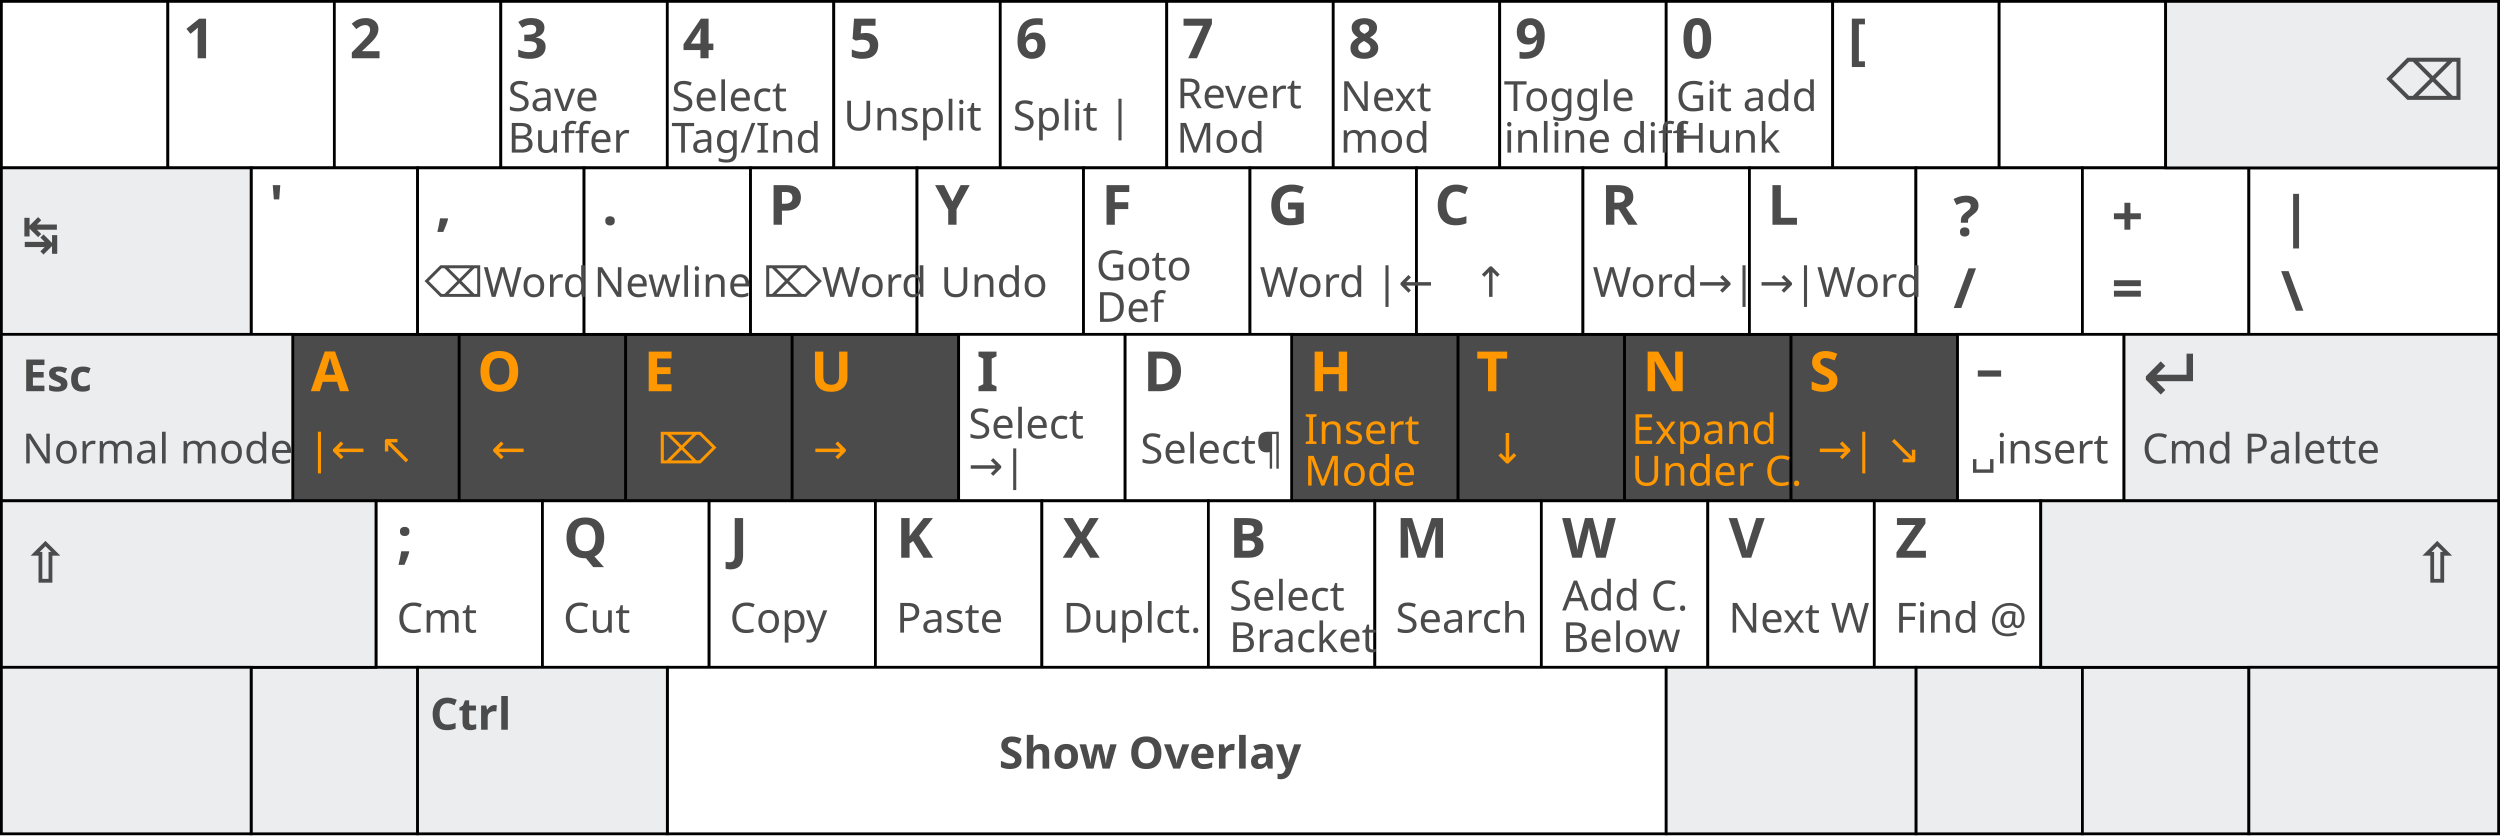
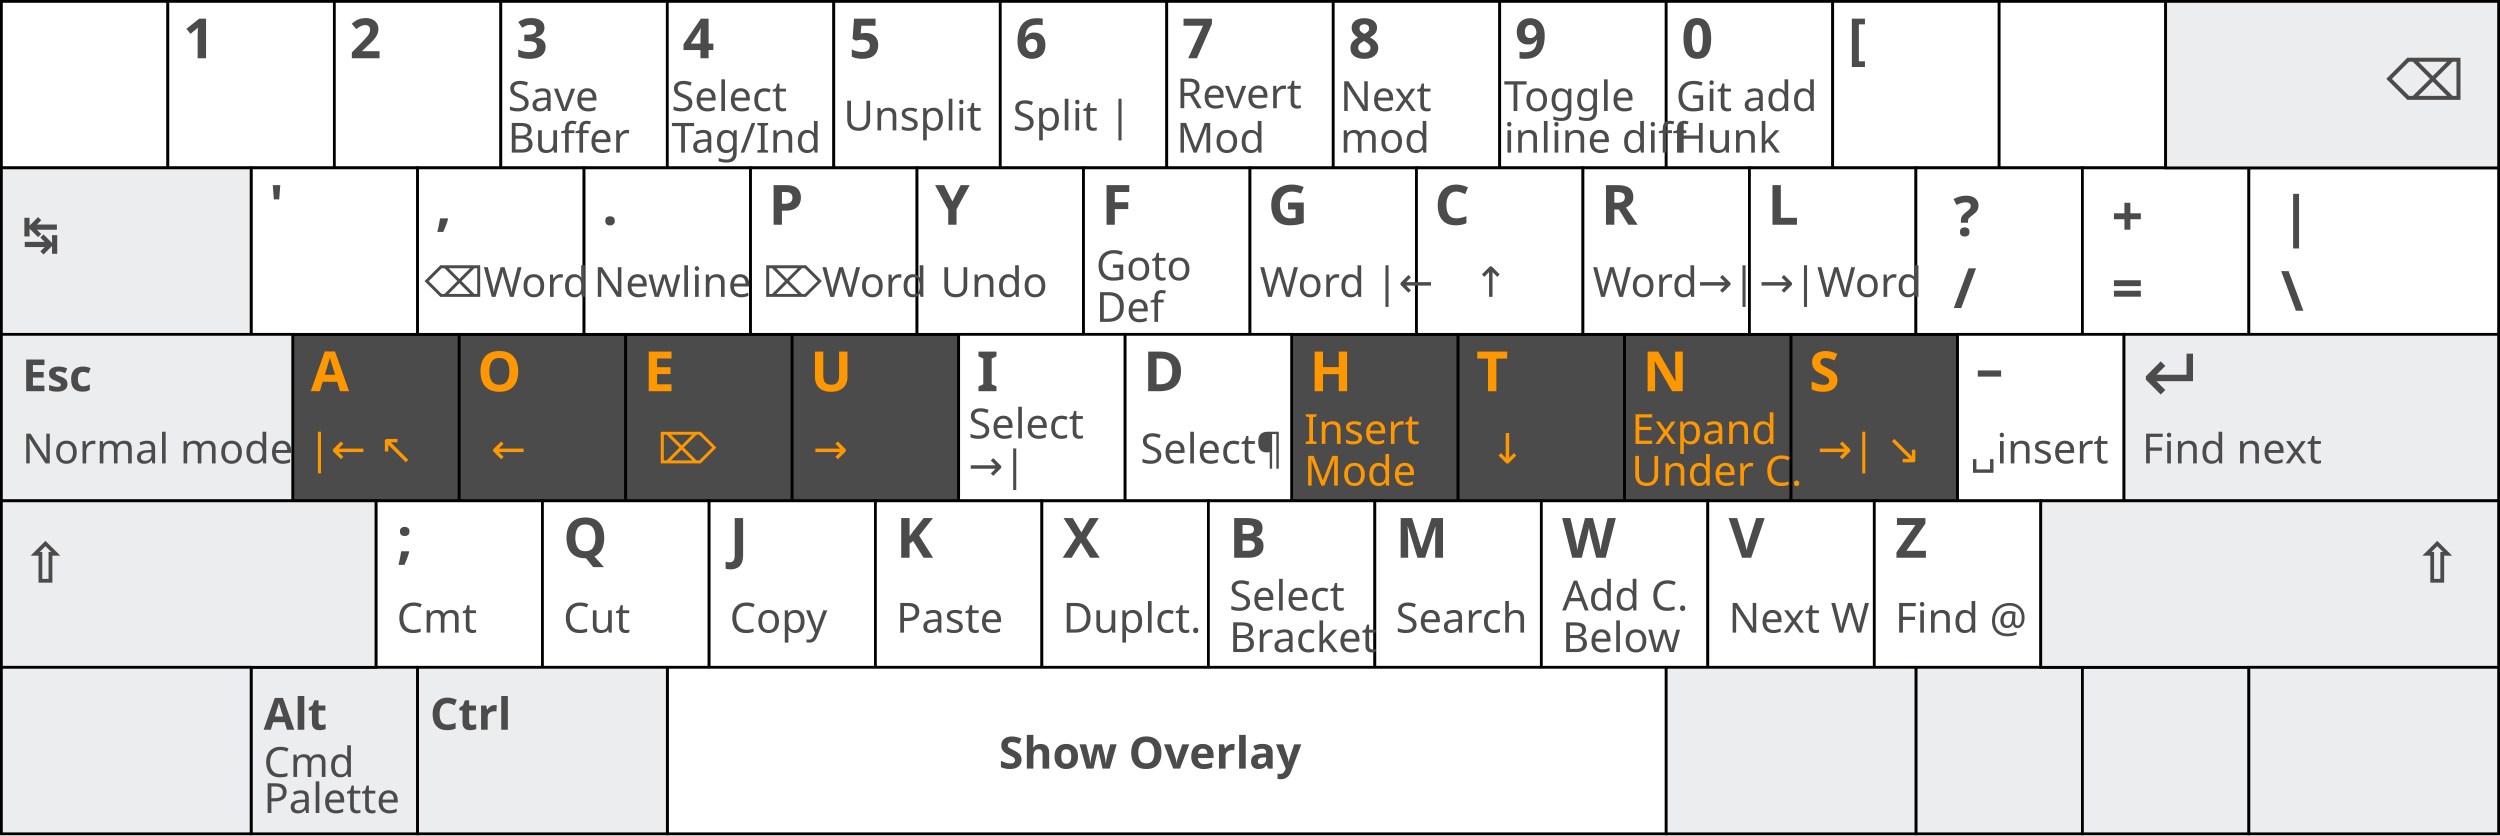
<svg xmlns="http://www.w3.org/2000/svg" height="301" width="901" version="1.0" style="font-family:sans-serif;font-weight:normal;font-size:15px;fill:#4B4B4B">
  <g style="stroke:#000000;stroke-width:1">
    <path d="m 105.5,120.5 60,0 0,60 -60,0 0,-60 z" />
    <path d="m 165.5,120.5 60,0 0,60 -60,0 0,-60 z" />
    <path d="m 225.5,120.5 60,0 0,60 -60,0 0,-60 z" />
    <path d="m 285.5,120.5 60,0 0,60 -60,0 0,-60 z" />
    <path d="m 465.5,120.5 60,0 0,60 -60,0 0,-60 z" />
    <path d="m 525.5,120.5 60,0 0,60 -60,0 0,-60 z" />
    <path d="m 585.5,120.5 60,0 0,60 -60,0 0,-60 z" />
    <path d="m 645.5,120.5 60,0 0,60 -60,0 0,-60 z" />
    <g style="fill:#ffffff">
      <path d="m 0.5,0.5 60,0 0,60 -60,0 0,-60 z" />
      <path d="m 60.5,0.5 60,0 0,60 -60,0 0,-60 z" />
      <path d="m 120.5,0.5 60,0 0,60 -60,0 0,-60 z" />
      <path d="m 180.5,0.5 60,0 0,60 -60,0 0,-60 z" />
      <path d="m 240.5,0.5 60,0 0,60 -60,0 0,-60 z" />
      <path d="m 300.5,0.5 60,0 0,60 -60,0 0,-60 z" />
      <path d="m 360.5,0.5 60,0 0,60 -60,0 0,-60 z" />
      <path d="m 420.5,0.5 60,0 0,60 -60,0 0,-60 z" />
      <path d="m 480.5,0.5 60,0 0,60 -60,0 0,-60 z" />
      <path d="m 540.5,0.5 60,0 0,60 -60,0 0,-60 z" />
      <path d="m 600.5,0.5 60,0 0,60 -60,0 0,-60 z" />
      <path d="m 660.5,0.5 60,0 0,60 -60,0 0,-60 z" />
      <path d="m 720.5,0.5 60,0 0,60 -60,0 0,-60 z" />
      <path d="m 90.5,60.5 60,0 0,60 -60,0 0,-60 z" />
      <path d="m 150.5,60.5 60,0 0,60 -60,0 0,-60 z" />
      <path d="m 210.5,60.5 60,0 0,60 -60,0 0,-60 z" />
      <path d="m 270.5,60.5 60,0 0,60 -60,0 0,-60 z" />
      <path d="m 330.5,60.5 60,0 0,60 -60,0 0,-60 z" />
      <path d="m 390.5,60.5 60,0 0,60 -60,0 0,-60 z" />
      <path d="m 450.5,60.5 60,0 0,60 -60,0 0,-60 z" />
      <path d="m 510.5,60.5 60,0 0,60 -60,0 0,-60 z" />
      <path d="m 570.5,60.5 60,0 0,60 -60,0 0,-60 z" />
      <path d="m 630.5,60.5 60,0 0,60 -60,0 0,-60 z" />
      <path d="m 690.5,60.5 60,0 0,60 -60,0 0,-60 z" />
      <path d="m 750.5,60.5 60,0 0,60 -60,0 0,-60 z" />
      <path d="m 810.5,60.5 90,0 0,60 -90,0 0,-60 z" />
      <path d="m 345.5,120.5 60,0 0,60 -60,0 0,-60 z" />
      <path d="m 405.5,120.5 60,0 0,60 -60,0 0,-60 z" />
      <path d="m 705.5,120.5 60,0 0,60 -60,0 0,-60 z" />
      <path d="m 135.5,180.5 60,0 0,60 -60,0 0,-60 z" />
      <path d="m 255.5,180.5 60,0 0,60 -60,0 0,-60 z" />
      <path d="m 195.5,180.5 60,0 0,60 -60,0 0,-60 z" />
      <path d="m 315.5,180.5 60,0 0,60 -60,0 0,-60 z" />
      <path d="m 375.5,180.5 60,0 0,60 -60,0 0,-60 z" />
      <path d="m 435.5,180.5 60,0 0,60 -60,0 0,-60 z" />
      <path d="m 495.5,180.5 60,0 0,60 -60,0 0,-60 z" />
      <path d="m 555.5,180.5 60,0 0,60 -60,0 0,-60 z" />
      <path d="m 615.5,180.5 60,0 0,60 -60,0 0,-60 z" />
      <path d="m 675.5,180.5 60,0 0,60 -60,0 0,-60 z" />
      <path d="m 240.5,240.5 360,0 0,60 -360,0 0,-60 z" />
    </g>
    <g style="fill:#EBEDEF">
      <path d="m 90.5,240.5 60,0 0,60 -60,0 0,-60 z" />
      <path d="m 690.5,240.5 60,0 0,60 -60,0 0,-60 z" />
      <path d="m 750.5,240.5 60,0 0,60 -60,0 0,-60 z" />
      <path d="m 780.5,0.5 120,0 0,60 -120,0 0,-60 z" />
      <path d="m 0.5,60.5 90,0 0,60 -90,0 0,-60 z" />
      <path d="m 0.5,120.5 105,0 0,60 -105,0 0,-60 z" />
      <path d="m 765.5,120.5 135,0 0,60 -135,0 0,-60 z" />
      <path d="m 0.5,180.5 135,0 0,60 -135,0 0,-60 z" />
      <path d="m 735.5,180.5 165,0 0,60 -165,0 0,-60 z" />
      <path d="m 0.5,240.5 90,0 0,60 -90,0 0,-60 z" />
      <path d="m 810.5,240.5 90,0 0,60 -90,0 0,-60 z" />
      <path d="m 150.5,240.5 90,0 0,60 -90,0 0,-60 z" />
      <path d="m 600.5,240.5 90,0 0,60 -90,0 0,-60 z" />
    </g>
  </g>
  <g style="fill:#FF9800">
    <text>
      <tspan x="111" y="167">|← ↖︎</tspan>
      <tspan x="177" y="167">←</tspan>
      <tspan x="537" y="167">↓</tspan>
      <tspan x="588" y="160">Expand</tspan>
      <tspan x="588" y="175">Under C.</tspan>
      <tspan x="470" y="160">Insert</tspan>
      <tspan x="470" y="175">Mode</tspan>
      <tspan x="655" y="167">→| ↘︎</tspan>
      <tspan x="237" y="167">⌦</tspan>
      <tspan x="293" y="167">→</tspan>
    </text>
    <text style="font-weight:bold;font-size:20px">
      <tspan x="112" y="141">A</tspan>
      <tspan x="172" y="141">O</tspan>
      <tspan x="232" y="141">E</tspan>
      <tspan x="292" y="141">U</tspan>
      <tspan x="472" y="141">H</tspan>
      <tspan x="532" y="141">T</tspan>
      <tspan x="592" y="141">N</tspan>
      <tspan x="652" y="141">S</tspan>
    </text>
  </g>
  <text>
    <tspan x="143" y="228">Cmt</tspan>
    <tspan x="153" y="107">⌫Word</tspan>
    <tspan x="183" y="40">Save</tspan>
    <tspan x="183" y="55">Buffer</tspan>
    <tspan x="203" y="228">Cut</tspan>
    <tspan x="214" y="107">Newline</tspan>
    <tspan x="242" y="40">Select</tspan>
    <tspan x="242" y="55">Tag/Ind</tspan>
    <tspan x="263" y="228">Copy</tspan>
    <tspan x="275" y="107">⌦Word</tspan>
    <tspan x="304" y="47">Unsplit</tspan>
    <tspan x="323" y="228">Paste</tspan>
    <tspan x="339" y="107">Undo</tspan>
    <tspan x="349" y="158">Select</tspan>
    <tspan x="349" y="173">→|</tspan>
    <tspan x="365" y="47">Split |</tspan>
    <tspan x="383" y="228">Duplct.</tspan>
    <tspan x="395" y="101">Goto</tspan>
    <tspan x="395" y="116">Def</tspan>
    <tspan x="411" y="167">Select¶</tspan>
    <tspan x="424" y="39">Revert</tspan>
    <tspan x="424" y="55">Mod</tspan>
    <tspan x="443" y="220">Select</tspan>
    <tspan x="443" y="235">Bracket</tspan>
    <tspan x="454" y="107">Word |←</tspan>
    <tspan x="483" y="40">Next</tspan>
    <tspan x="483" y="55">mod</tspan>
    <tspan x="503" y="228">Search</tspan>
    <tspan x="531" y="107">↑</tspan>
    <tspan x="542" y="40">Toggle</tspan>
    <tspan x="542" y="55">inline diff</tspan>
    <tspan x="563" y="220">Add C.</tspan>
    <tspan x="563" y="235">Below</tspan>
    <tspan x="574" y="107">Word→|</tspan>
    <tspan x="634" y="107">→|Word</tspan>
    <tspan x="604" y="40">Git add</tspan>
    <tspan x="604" y="55">Hunk</tspan>
    <tspan x="623" y="228">Next W</tspan>
    <tspan x="710" y="167">␣insert</tspan>
    <tspan x="683" y="228">Find @</tspan>
-     <tspan x="772" y="167">Cmd Palette</tspan>
+     <tspan x="772" y="167">Find next</tspan>
+     <tspan x="95" y="280">Cmd</tspan>
+     <tspan x="95" y="293">Palette</tspan>
    <tspan x="8" y="167">Normal mode</tspan>
  </text>
  <text style="font-size:20px">
    <tspan x="860" y="36">⌫</tspan>
  </text>
  <text style="font-size:28px">
    <tspan x="772" y="145">↵</tspan>
  </text>
  <text style="font-weight:bold;font-size:16px">
    <tspan x="780" y="166" />
    <tspan x="8" y="141">Esc</tspan>
    <tspan x="8" y="90">↹</tspan>
    <tspan x="155" y="263">Ctrl</tspan>
+     <tspan x="95" y="263">Alt</tspan>
    <tspan x="360" y="277">Show Overlay</tspan>
  </text>
  <text style="font-weight:bold;font-size:20px">
    <tspan x="8" y="210">⇧</tspan>
    <tspan x="66" y="21">1</tspan>
    <tspan x="97" y="81">'</tspan>
    <tspan x="126" y="21">2</tspan>
    <tspan x="143" y="201">;</tspan>
    <tspan x="157" y="81">,</tspan>
    <tspan x="186" y="21">3</tspan>
    <tspan x="203" y="201">Q</tspan>
    <tspan x="217" y="81">.</tspan>
    <tspan x="246" y="21">4</tspan>
    <tspan x="263" y="201">J</tspan>
    <tspan x="277" y="81">P</tspan>
    <tspan x="306" y="21">5</tspan>
    <tspan x="323" y="201">K</tspan>
    <tspan x="337" y="81">Y</tspan>
    <tspan x="352" y="141">I</tspan>
    <tspan x="366" y="21">6</tspan>
    <tspan x="383" y="201">X</tspan>
    <tspan x="397" y="81">F</tspan>
    <tspan x="412" y="141">D</tspan>
    <tspan x="426" y="21">7</tspan>
    <tspan x="443" y="201">B</tspan>
    <tspan x="457" y="81">G</tspan>
    <tspan x="486" y="21">8</tspan>
    <tspan x="503" y="201">M</tspan>
    <tspan x="517" y="81">C</tspan>
    <tspan x="546" y="21">9</tspan>
    <tspan x="563" y="201">W</tspan>
    <tspan x="577" y="81">R</tspan>
    <tspan x="606" y="21">0</tspan>
    <tspan x="623" y="201">V</tspan>
    <tspan x="637" y="81">L</tspan>
    <tspan x="666" y="21">[</tspan>
    <tspan x="683" y="201">Z</tspan>
    <tspan x="704" y="111">/</tspan>
    <tspan x="704" y="85">?</tspan>
    <tspan x="712" y="140">–</tspan>
    <tspan x="761" y="111">=</tspan>
    <tspan x="761" y="85">+</tspan>
    <tspan x="822" y="112">\</tspan>
    <tspan x="822" y="85">|</tspan>
    <tspan x="870" y="210">⇧</tspan>
  </text>
</svg>
